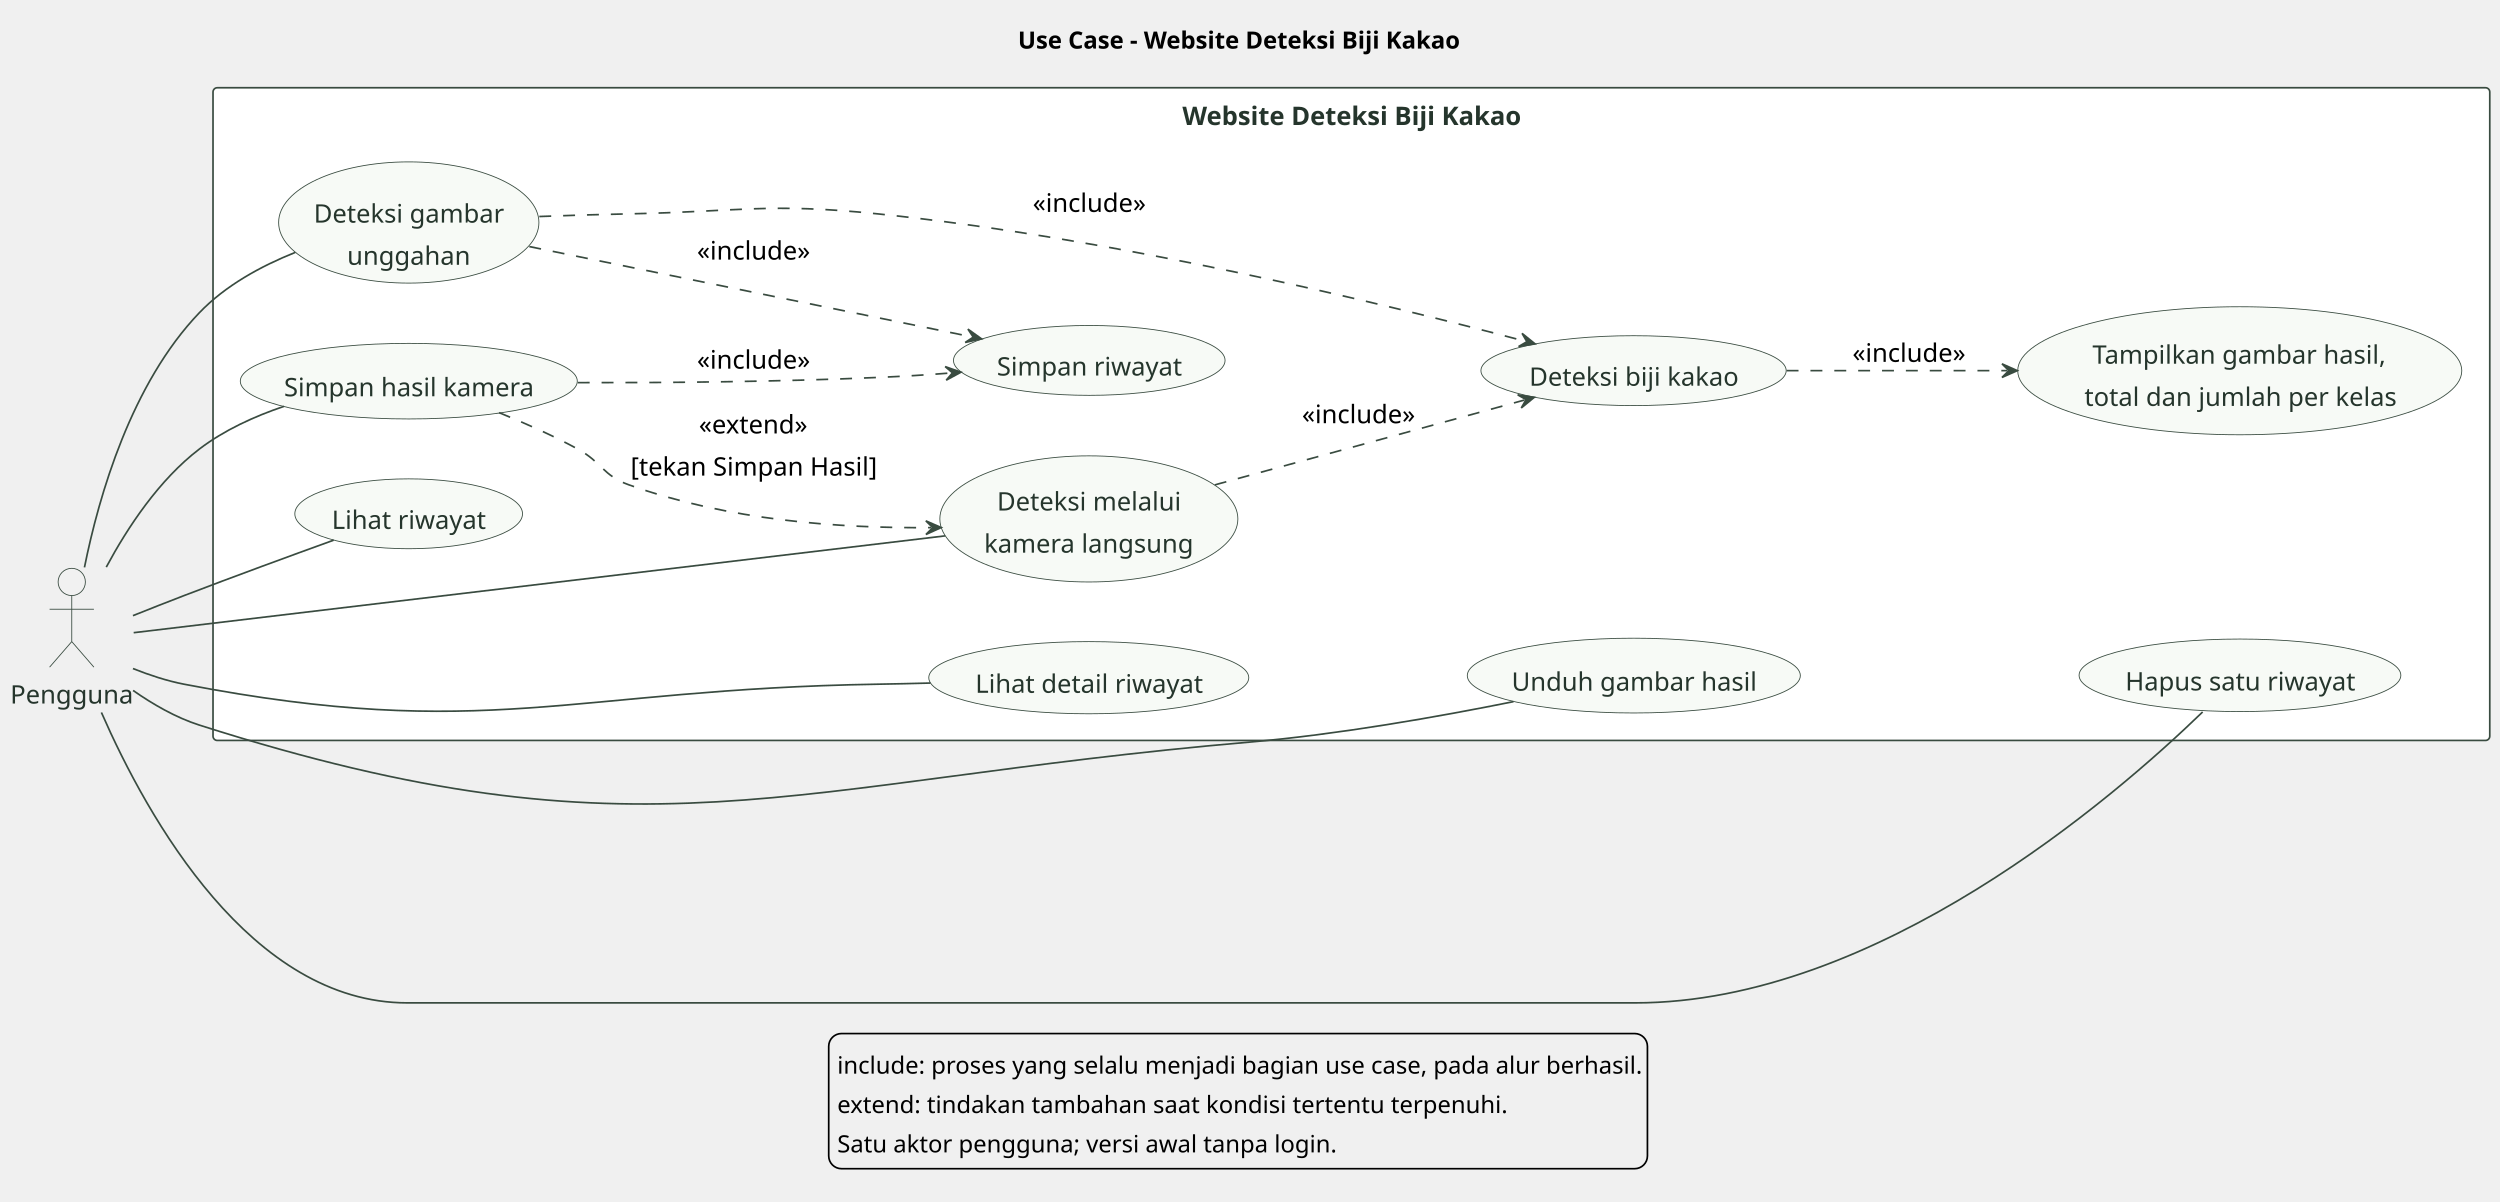
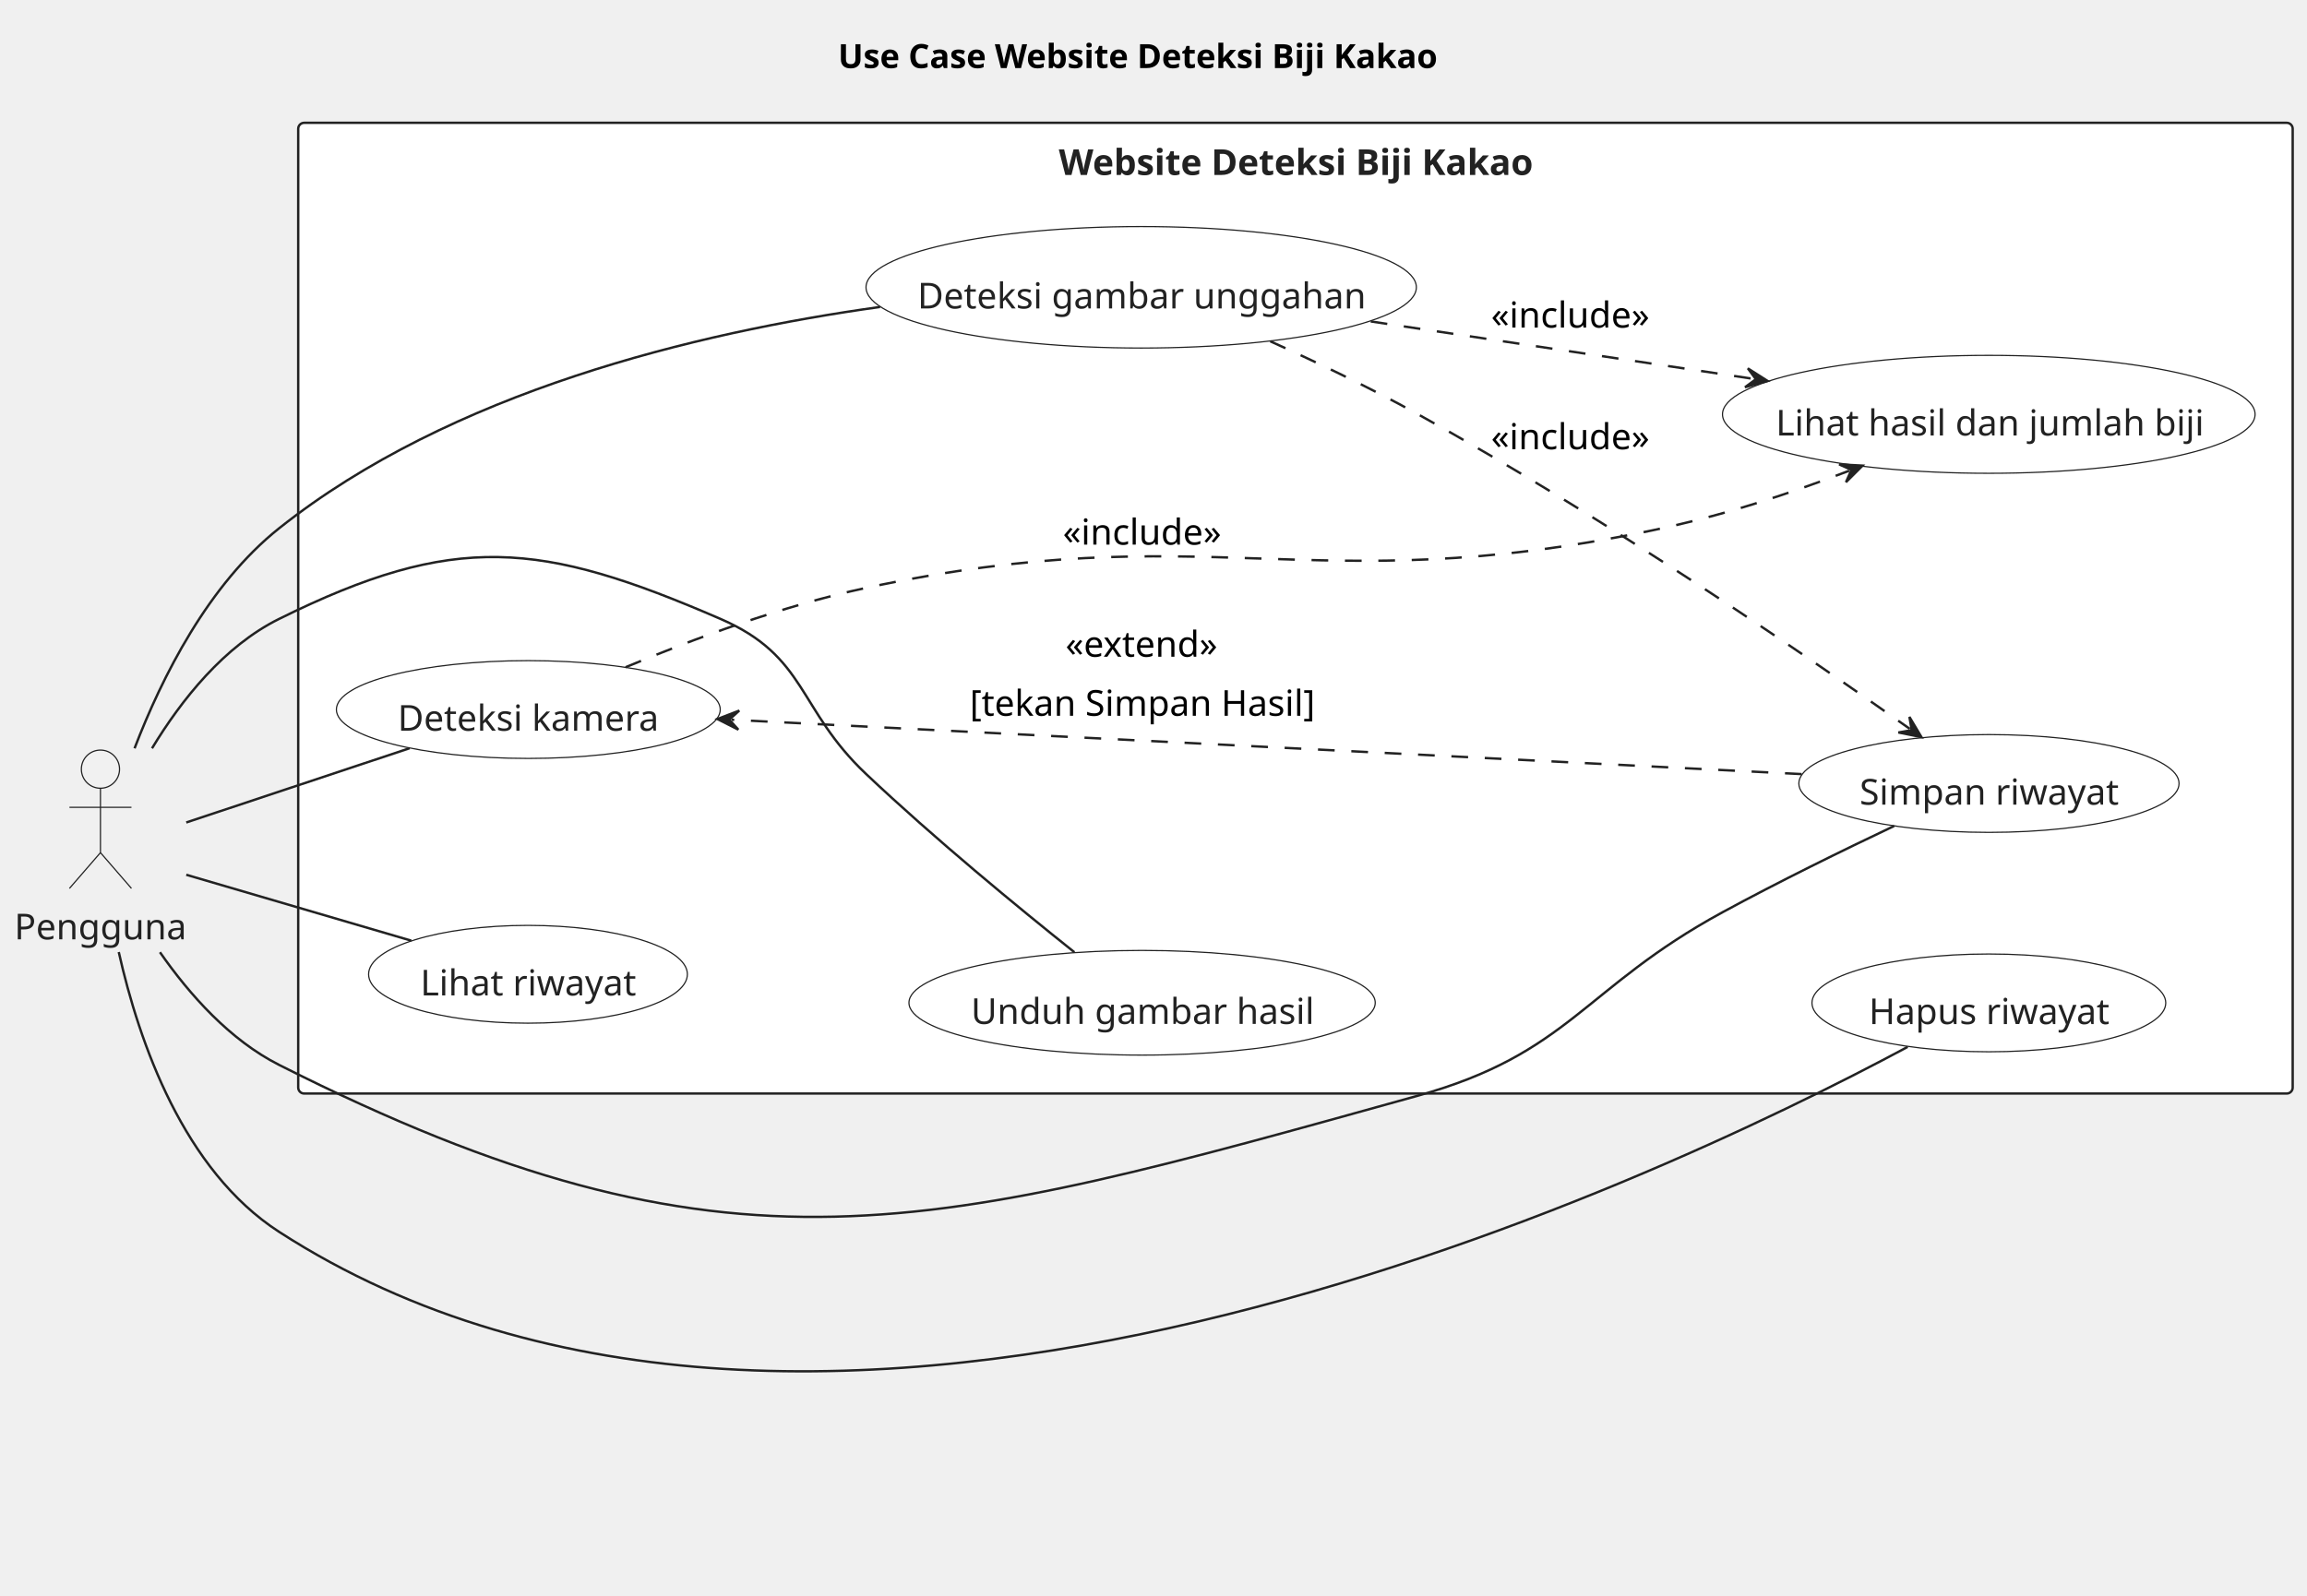
- <svg xmlns="http://www.w3.org/2000/svg" contentStyleType="text/css" data-diagram-type="DESCRIPTION" height="705px" preserveAspectRatio="none" style="width:1467px;height:705px;background:#FFFFFF;" version="1.1" viewBox="0 0 1467 705" width="1467px" zoomAndPan="magnify">
+ <svg xmlns="http://www.w3.org/2000/svg" contentStyleType="text/css" data-diagram-type="DESCRIPTION" height="669px" preserveAspectRatio="none" style="width:967px;height:669px;background:#FFFFFF;" version="1.1" viewBox="0 0 967 669" width="967px" zoomAndPan="magnify">
  <defs />
  <g>
    <g class="title" data-source-line="19">
-       <text fill="#000000" font-family="sans-serif" font-size="14" font-weight="bold" lengthAdjust="spacing" textLength="258.341" x="597.33" y="28.536">Use Case - Website Deteksi Biji Kakao</text>
+       <text fill="#000000" font-family="sans-serif" font-size="14" font-weight="bold" lengthAdjust="spacing" textLength="250.417" x="351.291" y="28.536">Use Case Website Deteksi Biji Kakao</text>
    </g>
-     <g class="cluster" data-entity="Website Deteksi Biji Kakao" data-source-line="22" data-uid="ent0003" id="cluster_Website Deteksi Biji Kakao">
-       <rect fill="#FFFFFF" height="383" rx="2.5" ry="2.5" style="stroke:#394B40;stroke-width:1;" width="1336" x="125" y="51.49" />
-       <text fill="#25352C" font-family="sans-serif" font-size="15" font-weight="bold" lengthAdjust="spacing" textLength="198.391" x="693.804" y="73.35">Website Deteksi Biji Kakao</text>
+     <g class="cluster" data-entity="Website Deteksi Biji Kakao" data-source-line="21" data-uid="ent0003" id="cluster_Website Deteksi Biji Kakao">
+       <rect fill="#FFFFFF" height="407" rx="2.5" ry="2.5" style="stroke:#222222;stroke-width:1;" width="836" x="125" y="51.49" />
+       <text fill="#222222" font-family="sans-serif" font-size="15" font-weight="bold" lengthAdjust="spacing" textLength="198.391" x="443.804" y="73.35">Website Deteksi Biji Kakao</text>
    </g>
-     <g class="entity" data-entity="CAMERA" data-source-line="23" data-uid="ent0004" id="entity_CAMERA">
-       <ellipse cx="638.94" cy="304.497" fill="#F7FAF6" rx="87.44" ry="37.007" style="stroke:#394B40;stroke-width:0.5;" />
-       <text fill="#25352C" font-family="sans-serif" font-size="15" lengthAdjust="spacing" textLength="107.791" x="585.044" y="299.568">Deteksi melalui</text>
-       <text fill="#25352C" font-family="sans-serif" font-size="15" lengthAdjust="spacing" textLength="122.911" x="577.485" y="324.318">kamera langsung</text>
+     <g class="entity" data-entity="CAM" data-source-line="22" data-uid="ent0004" id="entity_CAM">
+       <ellipse cx="221.45" cy="297.491" fill="#FFFFFF" rx="80.45" ry="20.501" style="stroke:#222222;stroke-width:0.5;" />
+       <text fill="#222222" font-family="sans-serif" font-size="15" lengthAdjust="spacing" textLength="109.531" x="166.685" y="306.366">Deteksi kamera</text>
    </g>
-     <g class="entity" data-entity="UPLOAD" data-source-line="24" data-uid="ent0005" id="entity_UPLOAD">
-       <ellipse cx="239.866" cy="130.558" fill="#F7FAF6" rx="76.366" ry="35.568" style="stroke:#394B40;stroke-width:0.5;" />
-       <text fill="#25352C" font-family="sans-serif" font-size="15" lengthAdjust="spacing" textLength="111.511" x="184.111" y="130.64">Deteksi gambar</text>
-       <text fill="#25352C" font-family="sans-serif" font-size="15" lengthAdjust="spacing" textLength="72.361" x="203.686" y="155.39">unggahan</text>
+     <g class="entity" data-entity="UPLOAD" data-source-line="23" data-uid="ent0005" id="entity_UPLOAD">
+       <ellipse cx="478.341" cy="120.458" fill="#FFFFFF" rx="115.341" ry="25.468" style="stroke:#222222;stroke-width:0.5;" />
+       <text fill="#222222" font-family="sans-serif" font-size="15" lengthAdjust="spacing" textLength="187.531" x="384.576" y="129.333">Deteksi gambar unggahan</text>
    </g>
-     <g class="entity" data-entity="DETECT" data-source-line="25" data-uid="ent0006" id="entity_DETECT">
-       <ellipse cx="958.572" cy="217.491" fill="#F7FAF6" rx="89.572" ry="20.501" style="stroke:#394B40;stroke-width:0.5;" />
-       <text fill="#25352C" font-family="sans-serif" font-size="15" lengthAdjust="spacing" textLength="122.431" x="897.356" y="226.366">Deteksi biji kakao</text>
+     <g class="entity" data-entity="RESULT" data-source-line="24" data-uid="ent0006" id="entity_RESULT">
+       <ellipse cx="833.62" cy="173.714" fill="#FFFFFF" rx="111.62" ry="24.724" style="stroke:#222222;stroke-width:0.5;" />
+       <text fill="#222222" font-family="sans-serif" font-size="15" lengthAdjust="spacing" textLength="178.546" x="744.347" y="182.589">Lihat hasil dan jumlah biji</text>
    </g>
-     <g class="entity" data-entity="RESULT" data-source-line="26" data-uid="ent0007" id="entity_RESULT">
-       <ellipse cx="1314.285" cy="217.556" fill="#F7FAF6" rx="130.285" ry="37.566" style="stroke:#394B40;stroke-width:0.5;" />
-       <text fill="#25352C" font-family="sans-serif" font-size="15" lengthAdjust="spacing" textLength="172.891" x="1227.84" y="213.435">Tampilkan gambar hasil,</text>
-       <text fill="#25352C" font-family="sans-serif" font-size="15" lengthAdjust="spacing" textLength="182.281" x="1223.145" y="238.185">total dan jumlah per kelas</text>
+     <g class="entity" data-entity="SAVE" data-source-line="25" data-uid="ent0007" id="entity_SAVE">
+       <ellipse cx="833.686" cy="328.491" fill="#FFFFFF" rx="79.686" ry="20.501" style="stroke:#222222;stroke-width:0.5;" />
+       <text fill="#222222" font-family="sans-serif" font-size="15" lengthAdjust="spacing" textLength="108.451" x="779.461" y="337.366">Simpan riwayat</text>
    </g>
-     <g class="entity" data-entity="SAVE_CAMERA" data-source-line="27" data-uid="ent0008" id="entity_SAVE_CAMERA">
-       <ellipse cx="239.883" cy="223.667" fill="#F7FAF6" rx="98.883" ry="22.177" style="stroke:#394B40;stroke-width:0.5;" />
-       <text fill="#25352C" font-family="sans-serif" font-size="15" lengthAdjust="spacing" textLength="146.491" x="166.637" y="232.542">Simpan hasil kamera</text>
+     <g class="entity" data-entity="HISTORY" data-source-line="26" data-uid="ent0008" id="entity_HISTORY">
+       <ellipse cx="221.31" cy="408.491" fill="#FFFFFF" rx="66.81" ry="20.501" style="stroke:#222222;stroke-width:0.5;" />
+       <text fill="#222222" font-family="sans-serif" font-size="15" lengthAdjust="spacing" textLength="90.241" x="176.189" y="417.366">Lihat riwayat</text>
    </g>
-     <g class="entity" data-entity="SAVE" data-source-line="28" data-uid="ent0009" id="entity_SAVE">
-       <ellipse cx="639.186" cy="211.491" fill="#F7FAF6" rx="79.686" ry="20.501" style="stroke:#394B40;stroke-width:0.5;" />
-       <text fill="#25352C" font-family="sans-serif" font-size="15" lengthAdjust="spacing" textLength="108.451" x="584.961" y="220.366">Simpan riwayat</text>
+     <g class="entity" data-entity="DOWNLOAD" data-source-line="27" data-uid="ent0009" id="entity_DOWNLOAD">
+       <ellipse cx="478.719" cy="420.434" fill="#FFFFFF" rx="97.719" ry="21.944" style="stroke:#222222;stroke-width:0.5;" />
+       <text fill="#222222" font-family="sans-serif" font-size="15" lengthAdjust="spacing" textLength="143.431" x="407.003" y="429.309">Unduh gambar hasil</text>
    </g>
-     <g class="entity" data-entity="HISTORY" data-source-line="29" data-uid="ent0010" id="entity_HISTORY">
-       <ellipse cx="239.81" cy="301.491" fill="#F7FAF6" rx="66.81" ry="20.501" style="stroke:#394B40;stroke-width:0.5;" />
-       <text fill="#25352C" font-family="sans-serif" font-size="15" lengthAdjust="spacing" textLength="90.241" x="194.689" y="310.366">Lihat riwayat</text>
+     <g class="entity" data-entity="DELETE" data-source-line="28" data-uid="ent0010" id="entity_DELETE">
+       <ellipse cx="833.65" cy="420.491" fill="#FFFFFF" rx="74.15" ry="20.501" style="stroke:#222222;stroke-width:0.5;" />
+       <text fill="#222222" font-family="sans-serif" font-size="15" lengthAdjust="spacing" textLength="100.621" x="783.339" y="429.366">Hapus riwayat</text>
    </g>
-     <g class="entity" data-entity="DETAIL" data-source-line="30" data-uid="ent0011" id="entity_DETAIL">
-       <ellipse cx="638.891" cy="397.668" fill="#F7FAF6" rx="93.891" ry="21.178" style="stroke:#394B40;stroke-width:0.5;" />
-       <text fill="#25352C" font-family="sans-serif" font-size="15" lengthAdjust="spacing" textLength="133.156" x="572.313" y="406.543">Lihat detail riwayat</text>
+     <g class="entity" data-entity="U" data-source-line="20" data-uid="ent0002" id="entity_U">
+       <ellipse cx="42.105" cy="322.49" fill="#F1F1F1" rx="8" ry="8" style="stroke:#222222;stroke-width:0.5;" />
+       <path d="M42.105,330.49 L42.105,357.49 M29.105,338.49 L55.105,338.49 M42.105,357.49 L29.105,372.49 M42.105,357.49 L55.105,372.49" fill="none" style="stroke:#222222;stroke-width:0.5;" />
+       <text fill="#222222" font-family="sans-serif" font-size="15" lengthAdjust="spacing" textLength="72.21" x="6" y="393.85">Pengguna</text>
    </g>
-     <g class="entity" data-entity="DOWNLOAD" data-source-line="31" data-uid="ent0012" id="entity_DOWNLOAD">
-       <ellipse cx="958.719" cy="396.434" fill="#F7FAF6" rx="97.719" ry="21.944" style="stroke:#394B40;stroke-width:0.5;" />
-       <text fill="#25352C" font-family="sans-serif" font-size="15" lengthAdjust="spacing" textLength="143.431" x="887.004" y="405.309">Unduh gambar hasil</text>
+     <g class="link" data-entity-1="U" data-entity-2="CAM" data-source-line="30" data-uid="lnk11" id="link_U_CAM">
+       <path d="M78.07,344.84 C104.84,335.94 142.06,323.57 171.73,313.7" fill="none" id="U-CAM" style="stroke:#222222;stroke-width:1;" />
    </g>
-     <g class="entity" data-entity="DELETE" data-source-line="32" data-uid="ent0013" id="entity_DELETE">
-       <ellipse cx="1314.409" cy="396.272" fill="#F7FAF6" rx="94.409" ry="21.282" style="stroke:#394B40;stroke-width:0.5;" />
-       <text fill="#25352C" font-family="sans-serif" font-size="15" lengthAdjust="spacing" textLength="134.566" x="1247.126" y="405.147">Hapus satu riwayat</text>
+     <g class="link" data-entity-1="U" data-entity-2="UPLOAD" data-source-line="31" data-uid="lnk12" id="link_U_UPLOAD">
+       <path d="M56.4,313.75 C67.9,283.78 87.39,245.02 117,221.49 C189.02,164.29 291.56,139.47 368.88,128.7" fill="none" id="U-UPLOAD" style="stroke:#222222;stroke-width:1;" />
    </g>
-     <g class="entity" data-entity="U" data-source-line="21" data-uid="ent0002" id="entity_U">
-       <ellipse cx="42.105" cy="341.49" fill="#F1F1F1" rx="8" ry="8" style="stroke:#394B40;stroke-width:0.5;" />
-       <path d="M42.105,349.49 L42.105,376.49 M29.105,357.49 L55.105,357.49 M42.105,376.49 L29.105,391.49 M42.105,376.49 L55.105,391.49" fill="none" style="stroke:#394B40;stroke-width:0.5;" />
-       <text fill="#25352C" font-family="sans-serif" font-size="15" lengthAdjust="spacing" textLength="72.21" x="6" y="412.85">Pengguna</text>
+     <g class="link" data-entity-1="U" data-entity-2="SAVE" data-source-line="32" data-uid="lnk13" id="link_U_SAVE">
+       <path d="M67.05,399.25 C79.49,417.11 96.42,436.1 117,446.49 C306.3,542.11 389.65,516.22 594,459.49 C657.97,441.74 663.68,414.21 722,382.49 C745.54,369.69 772.56,356.46 793.98,346.3" fill="none" id="U-SAVE" style="stroke:#222222;stroke-width:1;" />
    </g>
-     <g class="link" data-entity-1="U" data-entity-2="CAMERA" data-source-line="35" data-uid="lnk14" id="link_U_CAMERA">
-       <path d="M78.44,371.26 C171.13,360.2 422.68,330.18 554.65,314.44" fill="none" id="U-CAMERA" style="stroke:#394B40;stroke-width:1;" />
+     <g class="link" data-entity-1="U" data-entity-2="HISTORY" data-source-line="33" data-uid="lnk14" id="link_U_HISTORY">
+       <path d="M78.07,366.77 C105.04,374.67 142.62,385.68 172.4,394.4" fill="none" id="U-HISTORY" style="stroke:#222222;stroke-width:1;" />
    </g>
-     <g class="link" data-entity-1="U" data-entity-2="UPLOAD" data-source-line="36" data-uid="lnk15" id="link_U_UPLOAD">
-       <path d="M49.56,332.94 C58.19,290.24 77.19,225 117,183.49 C132.26,167.57 153.12,156.15 173.27,148.1" fill="none" id="U-UPLOAD" style="stroke:#394B40;stroke-width:1;" />
+     <g class="link" data-entity-1="U" data-entity-2="DOWNLOAD" data-source-line="34" data-uid="lnk15" id="link_U_DOWNLOAD">
+       <path d="M63.72,313.75 C76.09,293.34 93.93,270.91 117,259.49 C190.69,223.02 226.55,226.83 302,259.49 C338.36,275.23 334.21,297.27 363,324.49 C391.65,351.58 426.64,380.35 450.35,399.25" fill="none" id="U-DOWNLOAD" style="stroke:#222222;stroke-width:1;" />
    </g>
-     <g class="link" data-entity-1="U" data-entity-2="SAVE_CAMERA" data-source-line="37" data-uid="lnk16" id="link_U_SAVE_CAMERA">
-       <path d="M62.36,332.79 C74.93,309.37 93.38,281.52 117,263.49 C131.53,252.4 149.27,244.31 166.67,238.44" fill="none" id="U-SAVE_CAMERA" style="stroke:#394B40;stroke-width:1;" />
+     <g class="link" data-entity-1="U" data-entity-2="DELETE" data-source-line="35" data-uid="lnk16" id="link_U_DELETE">
+       <path d="M49.78,399.17 C58.31,437.19 77.02,490.67 117,516.49 C342.57,662.18 691.73,496.77 799.61,438.94" fill="none" id="U-DELETE" style="stroke:#222222;stroke-width:1;" />
    </g>
-     <g class="link" data-entity-1="U" data-entity-2="HISTORY" data-source-line="38" data-uid="lnk17" id="link_U_HISTORY">
-       <path d="M78.01,361.27 C87.7,357.39 98.24,353.23 108,349.49 C137.18,338.31 170.21,326.21 195.81,316.96" fill="none" id="U-HISTORY" style="stroke:#394B40;stroke-width:1;" />
+     <g class="link" data-entity-1="CAM" data-entity-2="RESULT" data-source-line="36" data-uid="lnk17" id="link_CAM_RESULT">
+       <path d="M262.21,279.75 C289.89,268.21 327.98,253.98 363,246.49 C506.37,215.86 548.44,252.22 692,222.49 C722.1,216.26 748.977,207.376 775.117,197.366" fill="none" id="CAM-to-RESULT" style="stroke:#222222;stroke-width:1;stroke-dasharray:7.0,7.0;" />
+       <polygon fill="#222222" points="780.72,195.22,770.885,194.703,776.051,197.008,773.746,202.174,780.72,195.22" style="stroke:#222222;stroke-width:1;" />
+       <text fill="#000000" font-family="sans-serif" font-size="15" lengthAdjust="spacing" textLength="66.436" x="445.5" y="228.35">«include»</text>
    </g>
-     <g class="link" data-entity-1="U" data-entity-2="DETAIL" data-source-line="39" data-uid="lnk18" id="link_U_DETAIL">
-       <path d="M78.02,392.31 C87.53,396.1 97.97,399.56 108,401.49 C285.62,435.7 334.14,404.43 515,401.49 C525.04,401.33 535.54,401.09 545.99,400.81" fill="none" id="U-DETAIL" style="stroke:#394B40;stroke-width:1;" />
+     <g class="link" data-entity-1="UPLOAD" data-entity-2="RESULT" data-source-line="37" data-uid="lnk18" id="link_UPLOAD_RESULT">
+       <path d="M574.56,134.77 C626.23,142.52 683.876,151.18 734.996,158.85" fill="none" id="UPLOAD-to-RESULT" style="stroke:#222222;stroke-width:1;stroke-dasharray:7.0,7.0;" />
+       <polygon fill="#222222" points="740.93,159.74,732.623,154.449,735.985,158.998,731.436,162.36,740.93,159.74" style="stroke:#222222;stroke-width:1;" />
+       <text fill="#000000" font-family="sans-serif" font-size="15" lengthAdjust="spacing" textLength="66.436" x="625" y="137.35">«include»</text>
    </g>
-     <g class="link" data-entity-1="U" data-entity-2="DOWNLOAD" data-source-line="40" data-uid="lnk19" id="link_U_DOWNLOAD">
-       <path d="M78.09,405.16 C89.74,413.31 103.26,421.11 117,425.49 C377.86,508.7 460.2,459.01 733,435.49 C785.42,430.97 843.97,420.62 888.13,411.72" fill="none" id="U-DOWNLOAD" style="stroke:#394B40;stroke-width:1;" />
+     <g class="link" data-entity-1="UPLOAD" data-entity-2="SAVE" data-source-line="38" data-uid="lnk19" id="link_UPLOAD_SAVE">
+       <path d="M532.44,143.09 C552.08,151.97 574.35,162.63 594,173.49 C673.53,217.45 757.042,274.824 800.492,305.574" fill="none" id="UPLOAD-to-SAVE" style="stroke:#222222;stroke-width:1;stroke-dasharray:7.0,7.0;" />
+       <polygon fill="#222222" points="805.39,309.04,800.354,300.576,801.309,306.151,795.733,307.106,805.39,309.04" style="stroke:#222222;stroke-width:1;" />
+       <text fill="#000000" font-family="sans-serif" font-size="15" lengthAdjust="spacing" textLength="66.436" x="625" y="188.35">«include»</text>
    </g>
-     <g class="link" data-entity-1="U" data-entity-2="DELETE" data-source-line="41" data-uid="lnk20" id="link_U_DELETE">
-       <path d="M59.51,418.08 C86.73,480.24 147.29,588.49 239,588.49 C239,588.49 239,588.49 959.5,588.49 C1101.43,588.49 1240.86,467.76 1292.51,417.77" fill="none" id="U-DELETE" style="stroke:#394B40;stroke-width:1;" />
-     </g>
-     <g class="link" data-entity-1="CAMERA" data-entity-2="DETECT" data-source-line="43" data-uid="lnk21" id="link_CAMERA_DETECT">
-       <path d="M712.84,284.53 C769.78,268.93 842.034,249.136 894.524,234.746" fill="none" id="CAMERA-to-DETECT" style="stroke:#394B40;stroke-width:1;stroke-dasharray:7.0,7.0;" />
-       <polygon fill="#394B40" points="900.31,233.16,890.573,231.682,895.488,234.482,892.688,239.397,900.31,233.16" style="stroke:#394B40;stroke-width:1;" />
-       <text fill="#000000" font-family="sans-serif" font-size="15" lengthAdjust="spacing" textLength="66.436" x="764" y="248.35">«include»</text>
-     </g>
-     <g class="link" data-entity-1="UPLOAD" data-entity-2="DETECT" data-source-line="44" data-uid="lnk22" id="link_UPLOAD_DETECT">
-       <path d="M316.45,127.05 C333.72,126.4 351.99,125.82 369,125.49 C433.88,124.22 450.45,118.85 515,125.49 C655.5,139.94 811.392,178.007 895.012,200.257" fill="none" id="UPLOAD-to-DETECT" style="stroke:#394B40;stroke-width:1;stroke-dasharray:7.0,7.0;" />
-       <polygon fill="#394B40" points="900.81,201.8,893.141,195.62,895.978,200.514,891.084,203.351,900.81,201.8" style="stroke:#394B40;stroke-width:1;" />
-       <text fill="#000000" font-family="sans-serif" font-size="15" lengthAdjust="spacing" textLength="66.436" x="606" y="124.35">«include»</text>
-     </g>
-     <g class="link" data-entity-1="DETECT" data-entity-2="RESULT" data-source-line="45" data-uid="lnk23" id="link_DETECT_RESULT">
-       <path d="M1048.37,217.49 C1089.33,217.49 1132.75,217.49 1177.76,217.49" fill="none" id="DETECT-to-RESULT" style="stroke:#394B40;stroke-width:1;stroke-dasharray:7.0,7.0;" />
-       <polygon fill="#394B40" points="1183.76,217.49,1174.76,213.49,1178.76,217.49,1174.76,221.49,1183.76,217.49" style="stroke:#394B40;stroke-width:1;" />
-       <text fill="#000000" font-family="sans-serif" font-size="15" lengthAdjust="spacing" textLength="66.436" x="1087" y="212.35">«include»</text>
-     </g>
-     <g class="link" data-entity-1="UPLOAD" data-entity-2="SAVE" data-source-line="46" data-uid="lnk24" id="link_UPLOAD_SAVE">
-       <path d="M310.61,144.69 C385.66,160 498.141,182.95 570.111,197.64" fill="none" id="UPLOAD-to-SAVE" style="stroke:#394B40;stroke-width:1;stroke-dasharray:7.0,7.0;" />
-       <polygon fill="#394B40" points="575.99,198.84,567.972,193.121,571.091,197.84,566.372,200.959,575.99,198.84" style="stroke:#394B40;stroke-width:1;" />
-       <text fill="#000000" font-family="sans-serif" font-size="15" lengthAdjust="spacing" textLength="66.436" x="409" y="152.35">«include»</text>
-     </g>
-     <g class="link" data-entity-1="SAVE_CAMERA" data-entity-2="CAMERA" data-source-line="47" data-uid="lnk25" id="link_SAVE_CAMERA_CAMERA">
-       <path d="M292.86,242.15 C308.06,248.28 324.48,255.57 339,263.49 C353.29,271.28 353.67,279.02 369,284.49 C427.78,305.45 492.25,310.049 546.31,309.609" fill="none" id="SAVE_CAMERA-to-CAMERA" style="stroke:#394B40;stroke-width:1;stroke-dasharray:7.0,7.0;" />
-       <polygon fill="#394B40" points="552.31,309.56,543.278,305.633,547.31,309.601,543.343,313.633,552.31,309.56" style="stroke:#394B40;stroke-width:1;" />
-       <text fill="#000000" font-family="sans-serif" font-size="15" lengthAdjust="spacing" textLength="64.035" x="410.11" y="254.35">«extend»</text>
-       <text fill="#000000" font-family="sans-serif" font-size="15" lengthAdjust="spacing" textLength="144.256" x="370" y="279.1">[tekan Simpan Hasil]</text>
-     </g>
-     <g class="link" data-entity-1="SAVE_CAMERA" data-entity-2="SAVE" data-source-line="48" data-uid="lnk26" id="link_SAVE_CAMERA_SAVE">
-       <path d="M339.01,224.53 C391.28,224.64 456.66,224.07 515,221.49 C530.84,220.79 541.818,220.128 557.928,218.868" fill="none" id="SAVE_CAMERA-to-SAVE" style="stroke:#394B40;stroke-width:1;stroke-dasharray:7.0,7.0;" />
-       <polygon fill="#394B40" points="563.91,218.4,554.625,215.114,558.925,218.79,555.249,223.089,563.91,218.4" style="stroke:#394B40;stroke-width:1;" />
-       <text fill="#000000" font-family="sans-serif" font-size="15" lengthAdjust="spacing" textLength="66.436" x="409" y="216.35">«include»</text>
-     </g>
-     <g class="legend" data-source-line="54">
-       <rect fill="none" height="79.3" rx="7.5" ry="7.5" style="stroke:#000000;stroke-width:1;" width="480.426" x="486.287" y="606.49" />
-       <text fill="#000000" font-family="sans-serif" font-size="14" lengthAdjust="spacing" textLength="470.426" x="491.287" y="630.026">include: proses yang selalu menjadi bagian use case, pada alur berhasil.</text>
-       <text fill="#000000" font-family="sans-serif" font-size="14" lengthAdjust="spacing" textLength="392.349" x="491.287" y="653.126">extend: tindakan tambahan saat kondisi tertentu terpenuhi.</text>
-       <text fill="#000000" font-family="sans-serif" font-size="14" lengthAdjust="spacing" textLength="291.829" x="491.287" y="676.226">Satu aktor pengguna; versi awal tanpa login.</text>
+     <g class="link" data-entity-1="SAVE" data-entity-2="CAM" data-source-line="39" data-uid="lnk20" id="link_SAVE_CAM">
+       <path d="M755.18,324.56 C638.34,318.63 424.022,307.734 306.682,301.774" fill="none" id="SAVE-to-CAM" style="stroke:#222222;stroke-width:1;stroke-dasharray:7.0,7.0;" />
+       <polygon fill="#222222" points="300.69,301.47,309.476,305.921,305.684,301.724,309.881,297.932,300.69,301.47" style="stroke:#222222;stroke-width:1;" />
+       <text fill="#000000" font-family="sans-serif" font-size="15" lengthAdjust="spacing" textLength="64.035" x="446.61" y="275.35">«extend»</text>
+       <text fill="#000000" font-family="sans-serif" font-size="15" lengthAdjust="spacing" textLength="144.256" x="406.5" y="300.1">[tekan Simpan Hasil]</text>
    </g>
  </g>
</svg>
